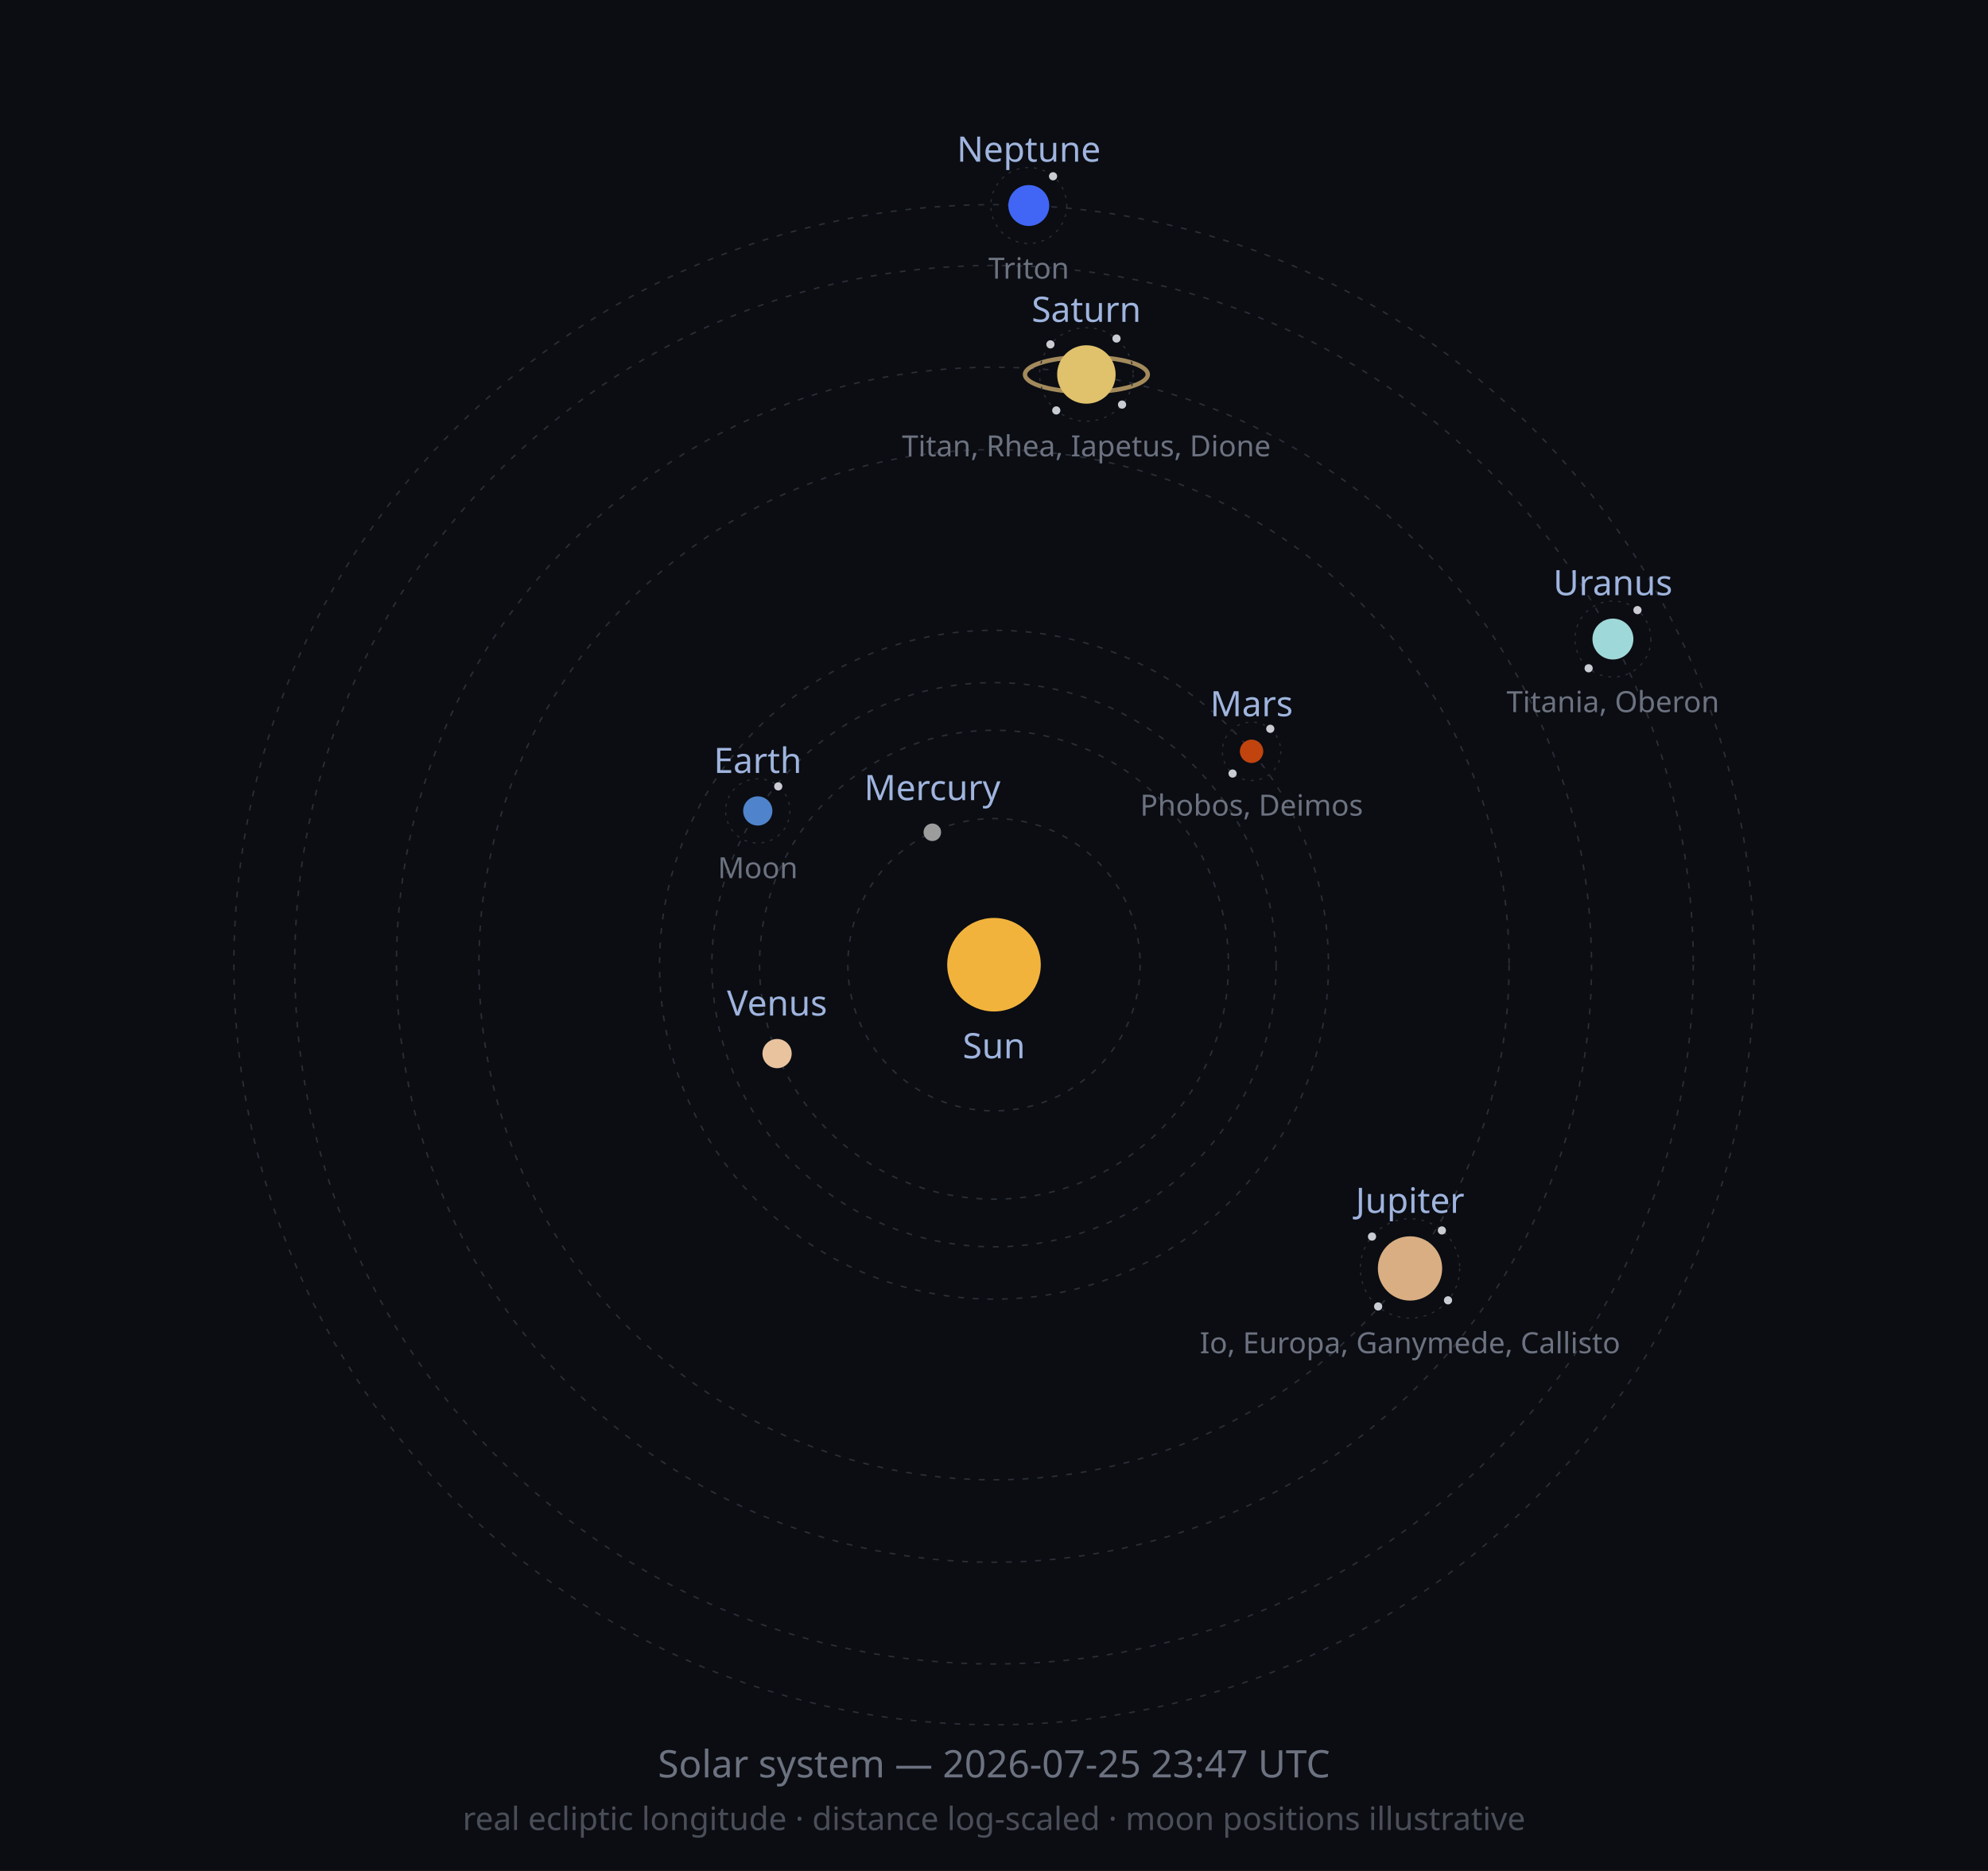
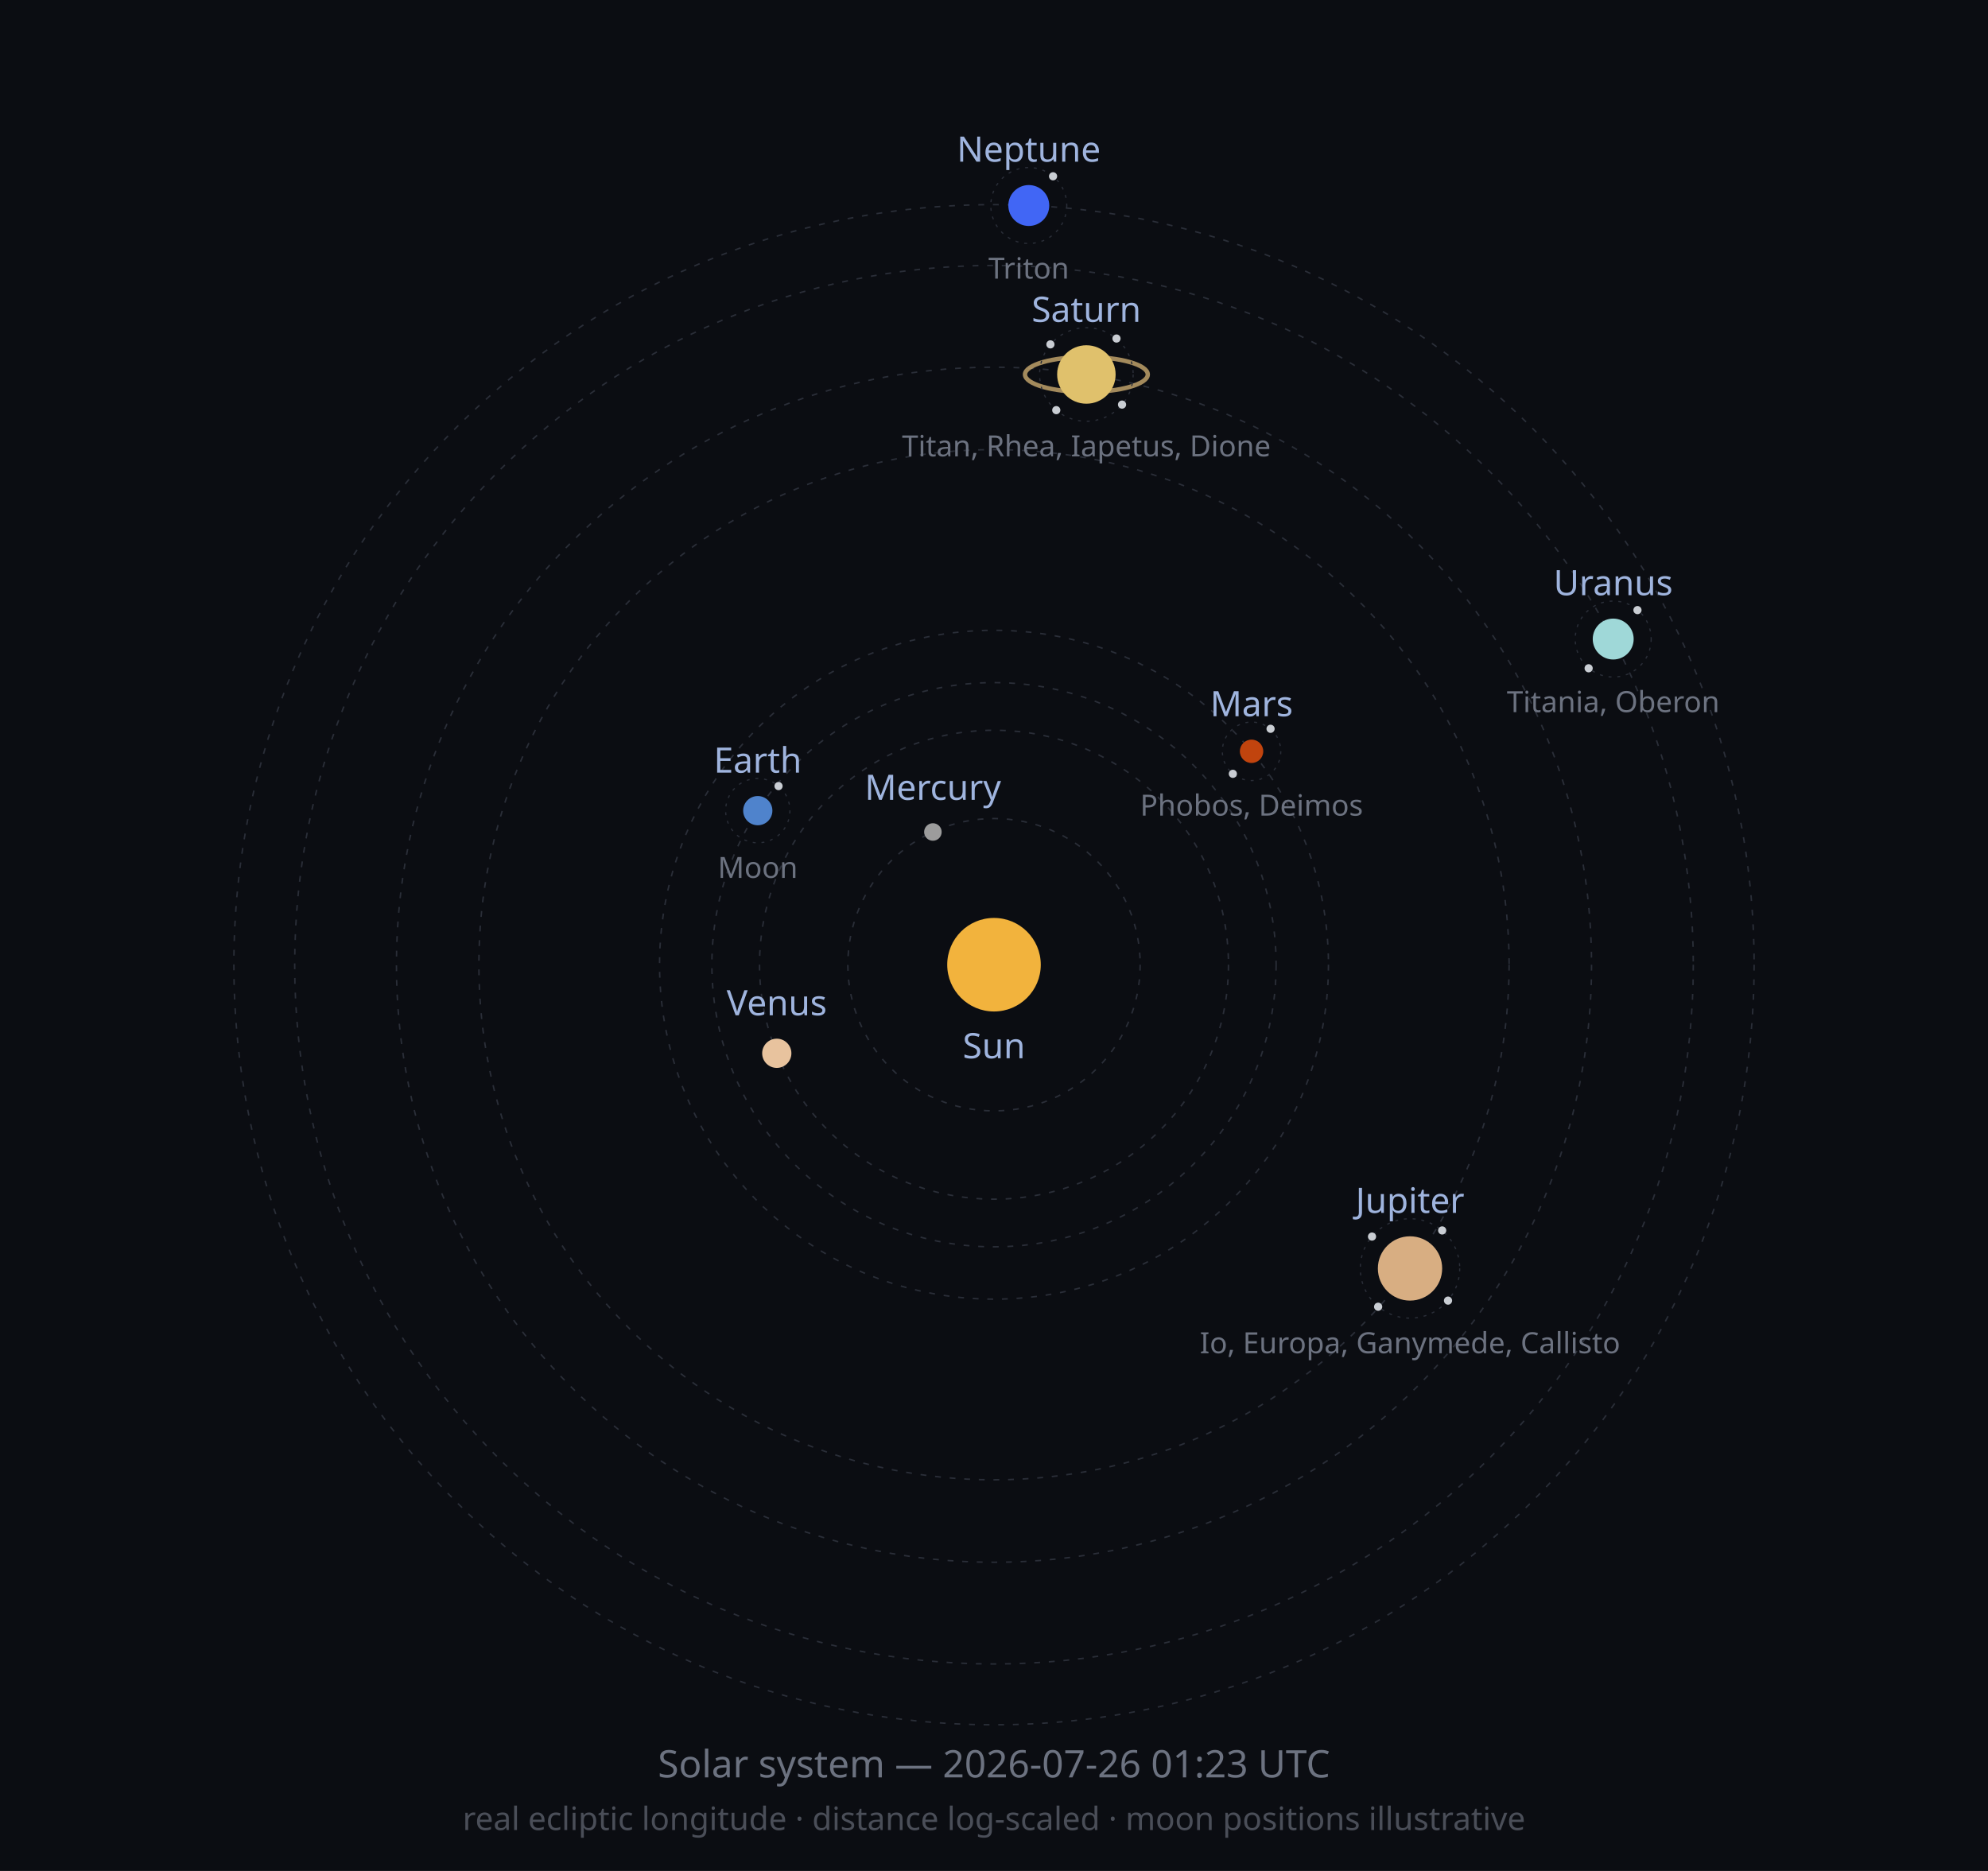
<svg xmlns="http://www.w3.org/2000/svg" width="680" height="640" viewBox="0 0 680 640" role="img">
  <defs>
    <marker id="arrow" viewBox="0 0 10 10" refX="8" refY="5" markerWidth="6" markerHeight="6" orient="auto-start-reverse">
      <path d="M2 1L8 5L2 9" fill="none" stroke="context-stroke" stroke-width="1.5" stroke-linecap="round" stroke-linejoin="round" />
    </marker>
  </defs>
  <style>
  .orbit { fill: none; stroke: #2A2E38; stroke-width: 0.5; stroke-dasharray: 2 3; }
  .moonorbit { fill: none; stroke: #2A2E38; stroke-width: 0.4; stroke-dasharray: 1 2; }
  .lbl { font-family: sans-serif; font-size: 12px; fill: #9FB4DE; }
  .moonlbl { font-family: sans-serif; font-size: 10px; fill: #6C7280; }
</style>
  <rect width="680" height="640" fill="#0B0D12" />
  <circle class="orbit" cx="340" cy="330" r="50.0" />
  <circle class="orbit" cx="340" cy="330" r="80.2" />
  <circle class="orbit" cx="340" cy="330" r="96.5" />
  <circle class="orbit" cx="340" cy="330" r="114.4" />
  <circle class="orbit" cx="340" cy="330" r="176.2" />
  <circle class="orbit" cx="340" cy="330" r="204.4" />
  <circle class="orbit" cx="340" cy="330" r="239.2" />
  <circle class="orbit" cx="340" cy="330" r="260.0" />
  <circle cx="340" cy="330" r="16" fill="#F2B33D" />
  <text class="lbl" x="340" y="362" text-anchor="middle">Sun</text>
-   <circle cx="318.9" cy="284.7" r="3" fill="#9C9C9C" />
-   <text class="lbl" x="318.9" y="273.7" text-anchor="middle">Mercury</text>
-   <circle cx="265.8" cy="360.4" r="5" fill="#E8C39E" />
-   <text class="lbl" x="265.8" y="347.4" text-anchor="middle">Venus</text>
-   <circle cx="259.2" cy="277.4" r="5" fill="#4F83CC" />
-   <circle class="moonorbit" cx="259.2" cy="277.4" r="11" />
-   <circle cx="266.2" cy="269.0" r="1.4" fill="#C9CDD3" />
-   <text class="moonlbl" x="259.2" y="300.4" text-anchor="middle">Moon</text>
-   <text class="lbl" x="259.2" y="264.4" text-anchor="middle">Earth</text>
+   <circle cx="319.1" cy="284.6" r="3" fill="#9C9C9C" />
+   <text class="lbl" x="319.1" y="273.6" text-anchor="middle">Mercury</text>
+   <circle cx="265.7" cy="360.3" r="5" fill="#E8C39E" />
+   <text class="lbl" x="265.7" y="347.3" text-anchor="middle">Venus</text>
+   <circle cx="259.2" cy="277.3" r="5" fill="#4F83CC" />
+   <circle class="moonorbit" cx="259.2" cy="277.3" r="11" />
+   <circle cx="266.3" cy="268.9" r="1.4" fill="#C9CDD3" />
+   <text class="moonlbl" x="259.2" y="300.3" text-anchor="middle">Moon</text>
+   <text class="lbl" x="259.2" y="264.3" text-anchor="middle">Earth</text>
  <circle cx="428.1" cy="257.0" r="4" fill="#C1440E" />
  <circle class="moonorbit" cx="428.1" cy="257.0" r="10" />
-   <circle cx="434.5" cy="249.3" r="1.4" fill="#C9CDD3" />
-   <circle cx="421.6" cy="264.6" r="1.4" fill="#C9CDD3" />
+   <circle cx="434.6" cy="249.3" r="1.4" fill="#C9CDD3" />
+   <circle cx="421.7" cy="264.7" r="1.4" fill="#C9CDD3" />
  <text class="moonlbl" x="428.1" y="279.0" text-anchor="middle">Phobos, Deimos</text>
  <text class="lbl" x="428.1" y="245.0" text-anchor="middle">Mars</text>
  <circle cx="482.3" cy="433.9" r="11" fill="#D8AE82" />
  <circle class="moonorbit" cx="482.3" cy="433.9" r="17" />
-   <circle cx="493.2" cy="420.9" r="1.4" fill="#C9CDD3" />
-   <circle cx="495.3" cy="444.8" r="1.4" fill="#C9CDD3" />
-   <circle cx="471.4" cy="446.9" r="1.4" fill="#C9CDD3" />
+   <circle cx="493.3" cy="420.9" r="1.4" fill="#C9CDD3" />
+   <circle cx="495.3" cy="444.9" r="1.4" fill="#C9CDD3" />
+   <circle cx="471.4" cy="447.0" r="1.4" fill="#C9CDD3" />
  <circle cx="469.3" cy="423.0" r="1.4" fill="#C9CDD3" />
  <text class="moonlbl" x="482.3" y="462.9" text-anchor="middle">Io, Europa, Ganymede, Callisto</text>
  <text class="lbl" x="482.3" y="414.9" text-anchor="middle">Jupiter</text>
  <ellipse cx="371.6" cy="128.1" rx="21.0" ry="6.0" fill="none" stroke="#C9A96E" stroke-width="1.5" opacity="0.8" />
  <circle cx="371.6" cy="128.1" r="10" fill="#E0C16C" />
  <circle class="moonorbit" cx="371.6" cy="128.1" r="16" />
  <circle cx="381.9" cy="115.8" r="1.4" fill="#C9CDD3" />
  <circle cx="383.8" cy="138.4" r="1.4" fill="#C9CDD3" />
-   <circle cx="361.3" cy="140.4" r="1.4" fill="#C9CDD3" />
+   <circle cx="361.3" cy="140.3" r="1.4" fill="#C9CDD3" />
  <circle cx="359.3" cy="117.8" r="1.4" fill="#C9CDD3" />
  <text class="moonlbl" x="371.6" y="156.1" text-anchor="middle">Titan, Rhea, Iapetus, Dione</text>
  <text class="lbl" x="371.6" y="110.1" text-anchor="middle">Saturn</text>
-   <circle cx="551.7" cy="218.6" r="7" fill="#9FD8D8" />
-   <circle class="moonorbit" cx="551.7" cy="218.6" r="13" />
+   <circle cx="551.8" cy="218.6" r="7" fill="#9FD8D8" />
+   <circle class="moonorbit" cx="551.8" cy="218.6" r="13" />
  <circle cx="560.1" cy="208.7" r="1.4" fill="#C9CDD3" />
  <circle cx="543.4" cy="228.6" r="1.4" fill="#C9CDD3" />
-   <text class="moonlbl" x="551.7" y="243.6" text-anchor="middle">Titania, Oberon</text>
-   <text class="lbl" x="551.7" y="203.6" text-anchor="middle">Uranus</text>
+   <text class="moonlbl" x="551.8" y="243.6" text-anchor="middle">Titania, Oberon</text>
+   <text class="lbl" x="551.8" y="203.6" text-anchor="middle">Uranus</text>
  <circle cx="351.9" cy="70.3" r="7" fill="#4166F5" />
  <circle class="moonorbit" cx="351.9" cy="70.3" r="13" />
  <circle cx="360.2" cy="60.3" r="1.4" fill="#C9CDD3" />
  <text class="moonlbl" x="351.9" y="95.3" text-anchor="middle">Triton</text>
  <text class="lbl" x="351.9" y="55.3" text-anchor="middle">Neptune</text>
-   <text x="340" y="608" font-size="13" fill="#6C7280" text-anchor="middle" font-family="sans-serif">Solar system — 2026-07-25 23:47 UTC</text>
+   <text x="340" y="608" font-size="13" fill="#6C7280" text-anchor="middle" font-family="sans-serif">Solar system — 2026-07-26 01:23 UTC</text>
  <text x="340" y="626" font-size="11" fill="#4A4E58" text-anchor="middle" font-family="sans-serif">real ecliptic longitude · distance log-scaled · moon positions illustrative</text>
</svg>
